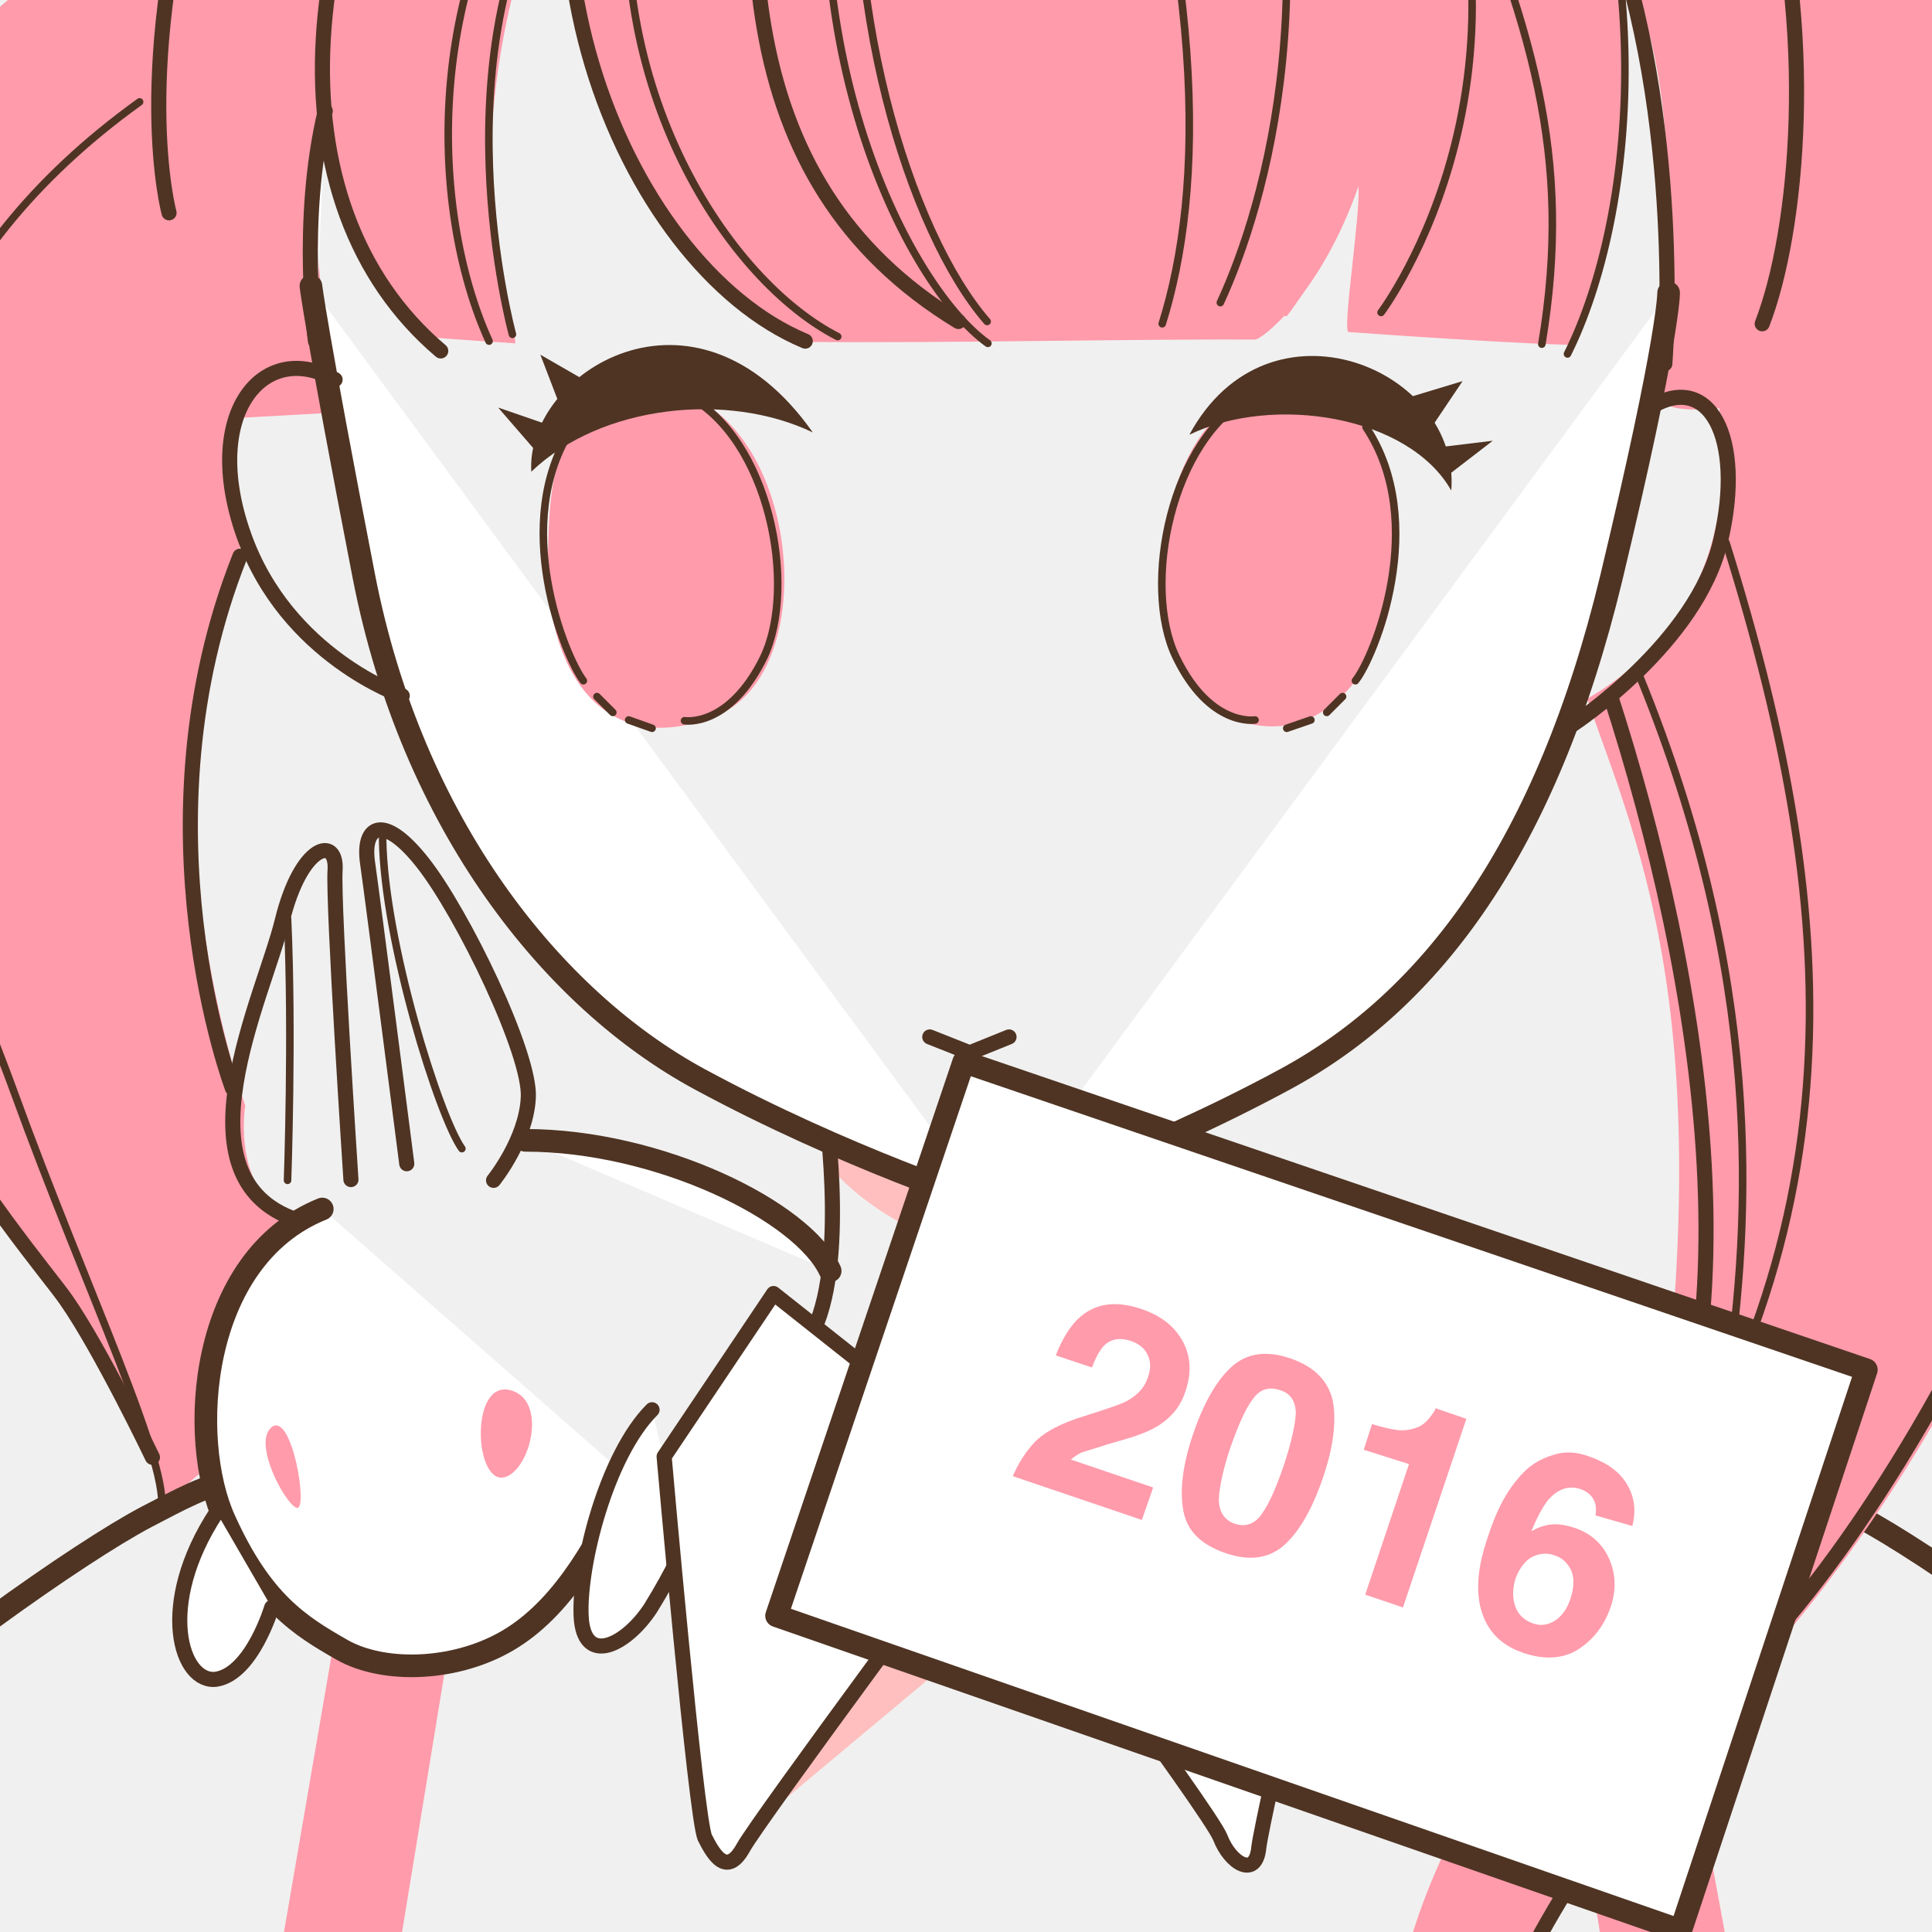
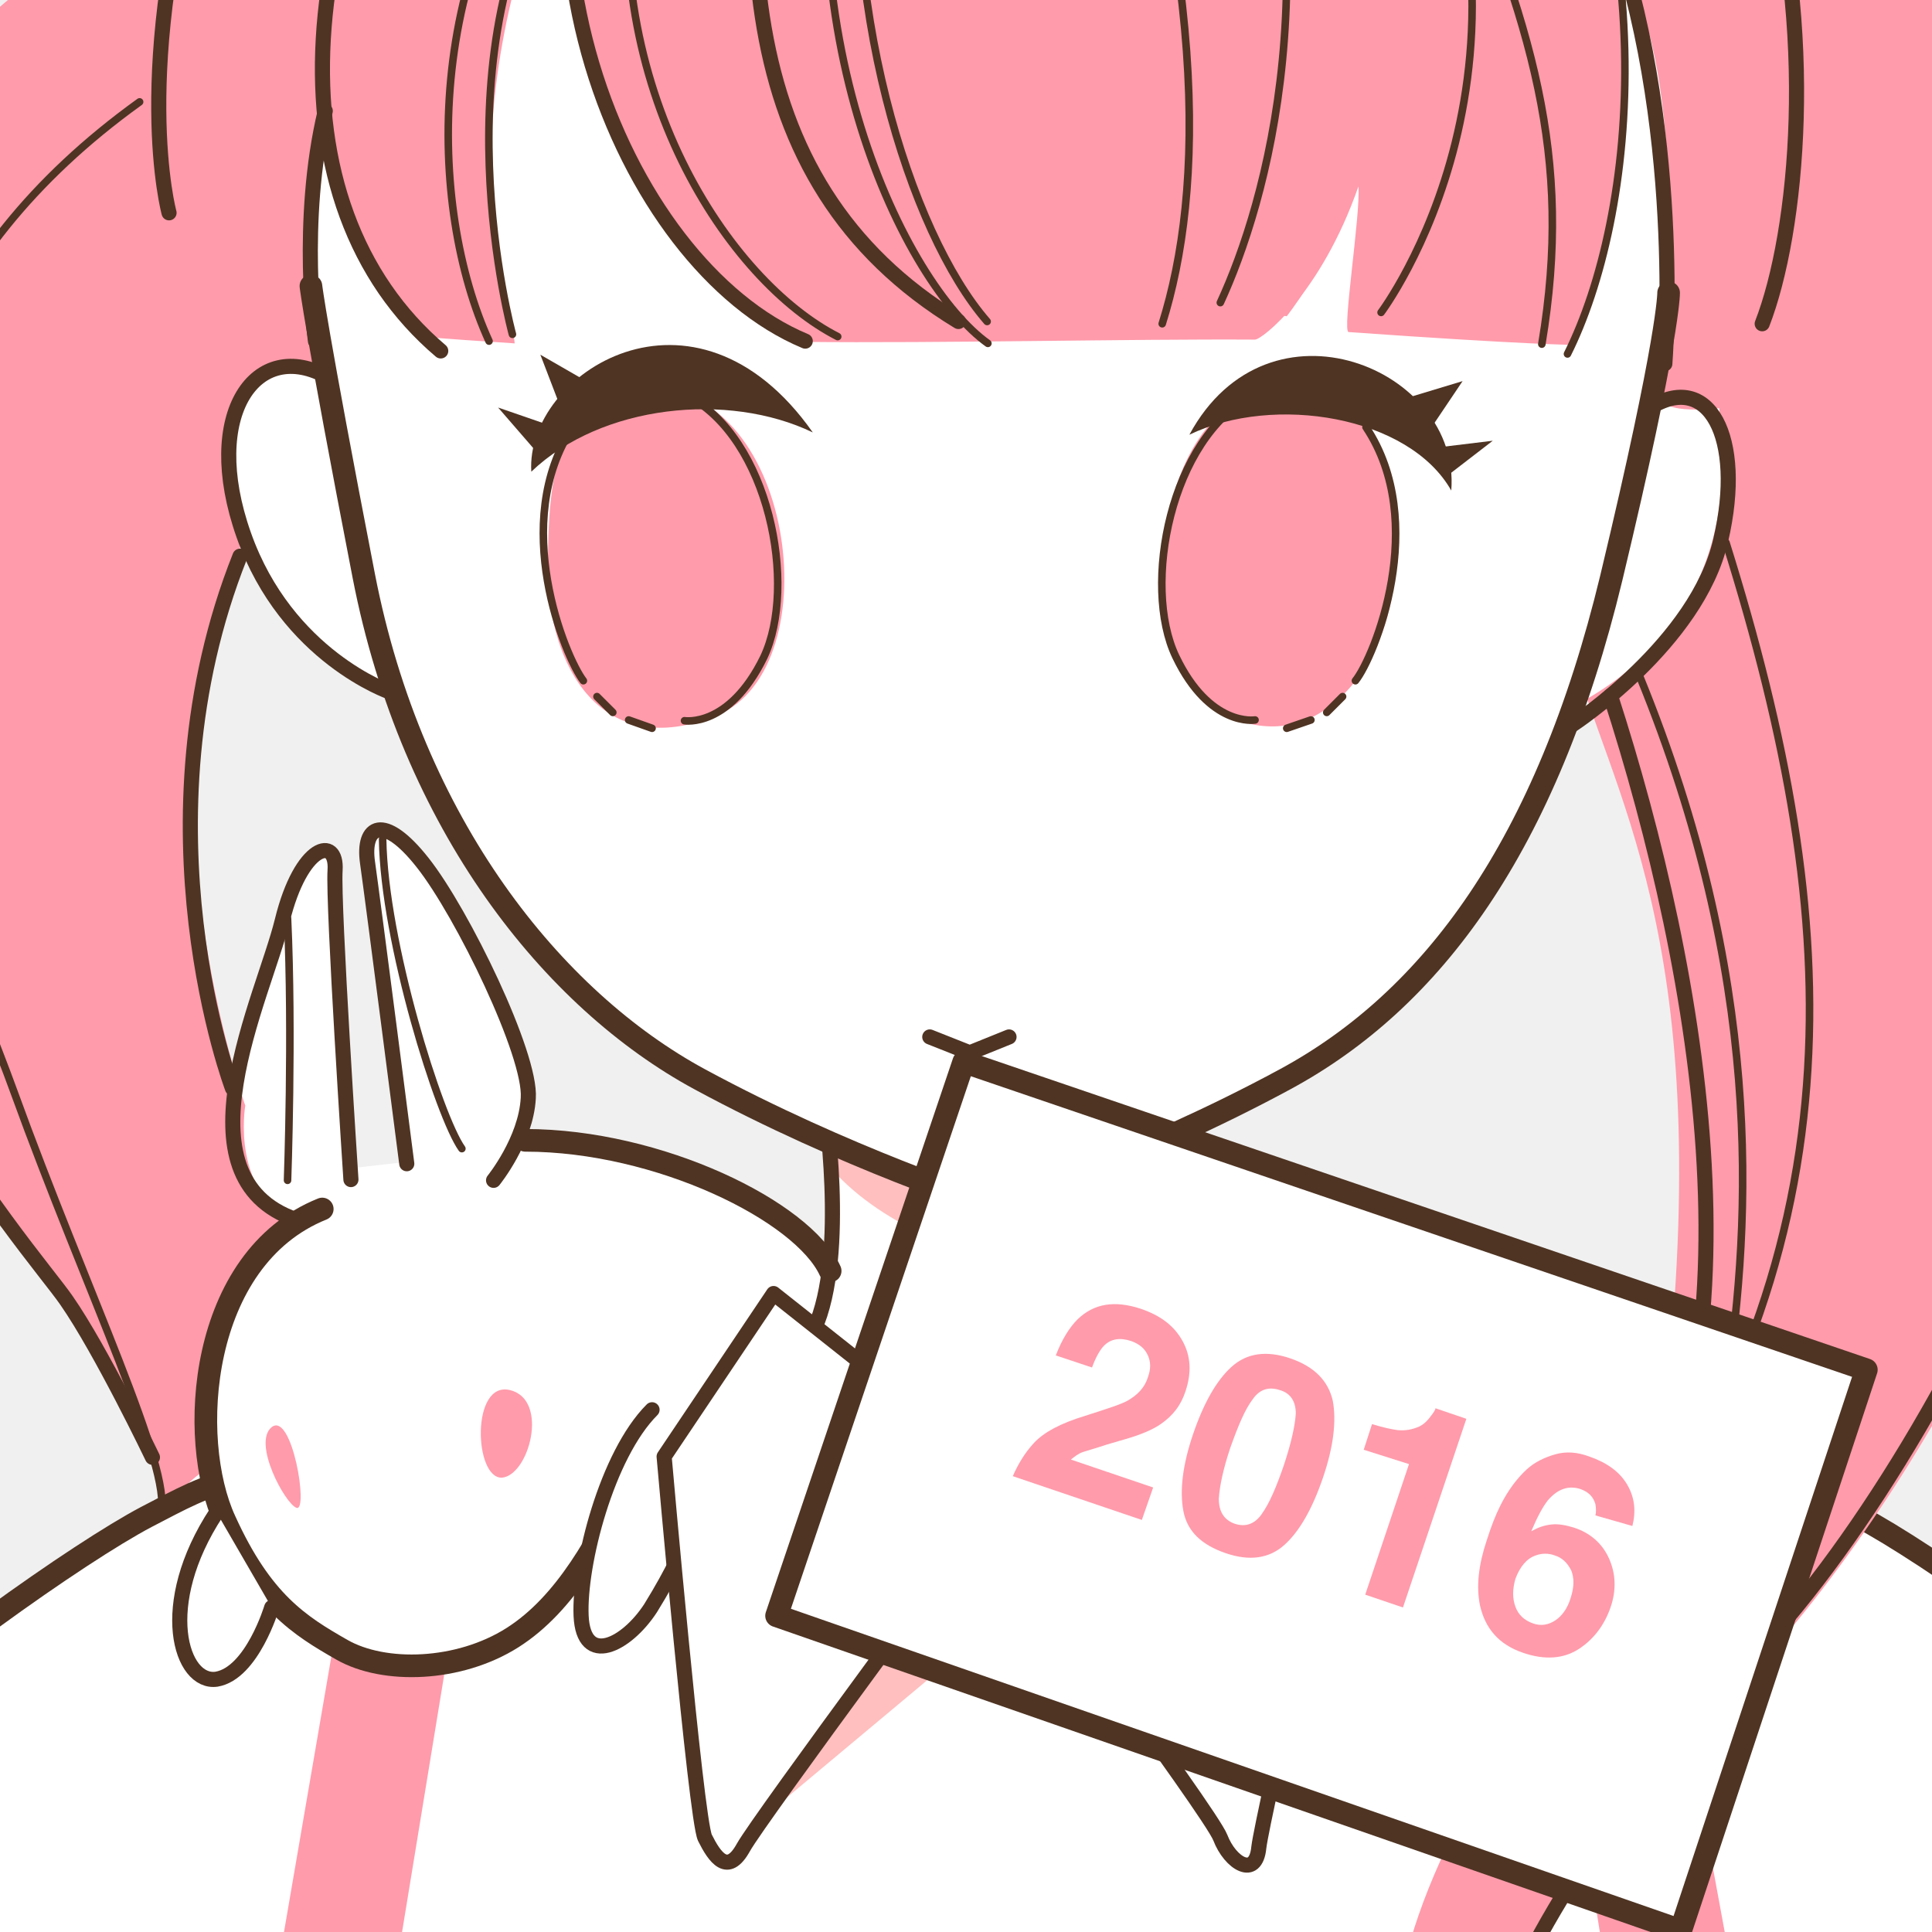
- <svg xmlns="http://www.w3.org/2000/svg" xmlns:xlink="http://www.w3.org/1999/xlink" version="1.1" id="レイヤー_1" x="0px" y="0px" viewBox="0 0 256 256" style="enable-background:new 0 0 256 256;" xml:space="preserve">
-   <style type="text/css">
- 	.st0{clip-path:url(#SVGID_2_);}
- 	.st1{fill-rule:evenodd;clip-rule:evenodd;fill:#FF9BAB;}
- 	.st2{fill-rule:evenodd;clip-rule:evenodd;fill:#FFBFBF;}
- 	
- 		.st3{fill-rule:evenodd;clip-rule:evenodd;fill:none;stroke:#4F3423;stroke-width:3.001;stroke-linecap:round;stroke-linejoin:round;stroke-miterlimit:10;}
- 	
- 		.st4{fill-rule:evenodd;clip-rule:evenodd;fill:none;stroke:#4F3423;stroke-width:2.001;stroke-linecap:round;stroke-linejoin:round;stroke-miterlimit:10;}
- 	
- 		.st5{fill-rule:evenodd;clip-rule:evenodd;fill:#FFFFFF;stroke:#4F3423;stroke-width:3.001;stroke-linecap:round;stroke-linejoin:round;stroke-miterlimit:10;}
- 	.st6{fill-rule:evenodd;clip-rule:evenodd;fill:#4F3423;}
- 	
- 		.st7{fill-rule:evenodd;clip-rule:evenodd;fill:none;stroke:#4F3423;stroke-width:1;stroke-linecap:round;stroke-linejoin:round;stroke-miterlimit:10;}
- 	
- 		.st8{fill-rule:evenodd;clip-rule:evenodd;fill:#FFFFFF;stroke:#4F3423;stroke-width:2.001;stroke-linecap:round;stroke-linejoin:round;stroke-miterlimit:10;}
- 	.st9{fill:#FF9BAB;}
- </style>
+ <svg xmlns="http://www.w3.org/2000/svg" xmlns:xlink="http://www.w3.org/1999/xlink" version="1.1" id="レイヤー_1" x="0px" y="0px" viewBox="0 0 256 256" enable-background="new 0 0 256 256" xml:space="preserve">
  <g>
-     <defs>
-       <rect id="SVGID_1_" x="0" y="0" width="256" height="256" />
-     </defs>
-     <clipPath id="SVGID_2_">
-       <use xlink:href="#SVGID_1_" style="overflow:visible;" />
-     </clipPath>
-     <g class="st0">
-       <path class="st1" d="M18.6-8.4c-9,40,9,64,9,64l18-1c0,0-6.5-23.5-2-37.5c3,18.5,6,22,12,27.5c3.8,0.3,8.1,0.6,12.7,0.9    C68,41.6,58,14.6,70.3-5.4c1.7,0.1,6.7,0,6.7,0s0,36.3,29.3,50.7c18.4,0.2,43.3-0.4,60-0.3c0.9,0,8.7-6,13.7-20.3    c0.3,3.7-2.2,19.3-1.3,19.3c24,1.7,30,1.7,30,1.7s11.8-29.5,3.8-56C207.2-27.8,27.6-48.4,18.6-8.4z" />
-       <polygon class="st1" points="45.7,284.1 31.7,290.5 47,201.5 62.2,201.5 52,263.8   " />
-       <polygon class="st1" points="235.9,296 218.5,201.5 203.3,201.5 213.9,268 222.3,272.7 222.3,286.7   " />
-       <polygon class="st2" points="192.5,201.5 167.3,240.4 178.3,196.8   " />
-       <polygon class="st2" points="99.1,242.5 136.9,210.9 130.6,200.4   " />
-       <path class="st2" d="M109.6,154.2c13.3,16.1,46.2,16.8,46.2,16.8v-21c0,0-15.8,6.3-23.1,8.8c-19.6-4.9-23.1-8.1-23.1-8.1V154.2z" />
-       <path class="st1" d="M50.7-8.6C42.3,14.2,62.3,45,62.3,45l5.2-1.8c0,0-9.1-28.2,7.5-63.9S59.1-31.3,50.7-8.6z" />
-       <path class="st1" d="M168.4-19.9c5.8,34-1.4,48.8-7,61.1c7.4,0.4,9.1,0.7,9.1,0.7s17.9-22.4,12.6-48.3    C177.8-32.4,162.6-53.9,168.4-19.9z" />
-       <path class="st1" d="M125.3-6.5c3.1,31.5,21,50.4,21,50.4h7.4c0,0,8.4-30.5-0.5-64.6C144.2-54.8,122.2-38,125.3-6.5z" />
-       <path class="st1" d="M23.4-10.7C-0.4-8.9-36.8,32.4-31.2,86c5.6,53.6,49,90,52.9,114.1c3.1-3.8,4.9-4.9,4.9-4.9    s-2.5-23.5,13.3-32.9c-9.5-3.8-7.4-15.8-7.4-15.8s-14.7-41.3-0.7-70.7c0.4-15.1-4.5-13.3-0.7-18.9C24.1,43.6,15,14.2,23.4-10.7z" />
-       <path class="st3" d="M221.4,200.2c11-7.2,16.1-3.8,25,0.8c8.9,4.7,30.5,19.9,45.7,33.9c15.2,14,11,46.6,11,46.6    s13.1,8.9,16.5,11.4c3.4,2.5-11,8.9-20.8,5.1c4.7,9.7-3.4,21.2-15.2,15.2c-0.8,12.7-7.2,17.4-16.5,12.7    c-2.1,16.5-15.2,7.6-15.2,7.6" />
-       <path class="st1" d="M267.1-22.7c22.1,9.5,14.7,117.5,12.6,146.5s-23.8,72.5-48.3,98.7c-24.5,26.2-58.8,69.7-24.9,89.3    c-44.5-32.2-11.6-78.4,11.2-104.7c11.5-70.4-0.4-94.2-7.4-114.5c16.8-9.8,19.2-25.6,17.5-38.5c0.1-0.1-8,1.1-7.7-1.8    c1-9.1,3.3-42.4-4.7-55.7s19.6-16.7,19.6-16.7S245-32.2,267.1-22.7z" />
-       <path class="st4" d="M109.2,145.6c0,0,3.2,20.7-1.3,30.5" />
-       <path class="st4" d="M156.1,145.6c0,0-3.2,20.7,1.3,30.5" />
-       <path class="st5" d="M221.1,38.8c0,0,0.1,5.7-7.6,37.8c-8.6,35.6-23.8,55.9-43.2,66.4c-19.4,10.5-38.1,16.5-38.1,16.5" />
-       <path class="st5" d="M41.2,37.9c0,0,0.6,5.4,7,38.4c6.4,33,25.1,56.2,44.5,66.7c19.4,10.5,38.1,16.5,38.1,16.5" />
-       <path class="st1" d="M85.1,51.6C73.7,52.5,72.6,63,72.6,75.5c0,12.5,6.9,25.6,22.4,19.3C110.4,88.4,105.1,50,85.1,51.6z" />
-       <path class="st1" d="M168.1,51.6c16.7-3.2,18,19.4,16.1,28.6c-1.9,9.2-10.2,20.3-22.2,14.4C150,88.8,151.4,54.7,168.1,51.6z" />
-       <path class="st6" d="M157.6,57.6c11.2-5.4,29.1-2.5,34.7,7.4C193.6,48.9,168.1,38.2,157.6,57.6z" />
-       <path class="st6" d="M107.7,57.3c-11.2-5.4-28-3.7-37.3,5.2C69.6,49.5,92,35,107.7,57.3z" />
-       <polygon class="st6" points="185.2,53.1 193.8,50.5 189.9,56.3   " />
-       <polygon class="st6" points="78.2,50.8 71.6,47 74.4,54.3   " />
-       <polygon class="st6" points="191.2,59.2 197.8,58.4 191.7,63.1   " />
-       <polygon class="st6" points="74.4,56.9 66,54 71.2,60   " />
-       <path class="st4" d="M44.4,50.3c-9.5-5.4-17.8,4.5-12.1,20.6s21,21.3,21,21.3" />
-       <path class="st4" d="M218.5,54.1c7.9-5.1,12.7,3.8,9.5,17.5C224.9,85.2,208.4,96,208.4,96" />
-       <path class="st4" d="M83.8-47.6C63.5-11.4,82.2,35,106.7,45.2" />
-       <path class="st7" d="M83.8-20.9C79.4,11.8,96.7,37.3,111,44.6" />
-       <path class="st4" d="M104.1-51.4c-7.3,40.4-7.9,75.3,22.9,94" />
-       <path class="st7" d="M111.8-37.4c-8.6,41.9,8.3,75.2,19.1,82.9" />
-       <path class="st7" d="M114.3-31.1c-3.5,31.1,6.3,62,16.5,73.7" />
-       <path class="st7" d="M143.5-53.9C160.7-4,159.4,25.7,154,42.9" />
-       <path class="st7" d="M163.9-45c13,41,3.8,72.1-2.2,85.1" />
-       <path class="st7" d="M185.5-37.4c22.9,45.1-2.5,78.8-2.5,78.8" />
-       <path class="st7" d="M191.8-23.4c11.1,26.7,16.7,43.9,12.5,69" />
-       <path class="st7" d="M199-50.1c22.9,39.4,17.6,79.2,8.7,97" />
-       <path class="st7" d="M74.9-19.6c-17.5,25.7-7,63.9-7,63.9" />
-       <path class="st4" d="M63.5-48.8c-25.4,36.2-28,75.9-5.1,95.3" />
-       <path class="st7" d="M76.2-28.5C55.5-5.3,56.8,27.7,64.8,45.2" />
-       <path class="st8" d="M43.1,14.7c-3.5,14.6-1.3,30.5-1.3,30.5" />
-       <path class="st4" d="M213-11.5c10.2,27.6,7.6,59.7,7.6,59.7" />
-       <path class="st7" d="M228.7,71.9c15.9,50.8,18.1,94.1-16.5,141.1" />
-       <path class="st4" d="M213.4,92.2c11.8,36.5,21.3,89.3,0,119.5" />
-       <path class="st7" d="M217.3,89.7c16.2,39.7,14.9,71.2,11.4,94.4" />
-       <line class="st4" x1="87.6" y1="195.2" x2="62.2" y2="204.1" />
-       <line class="st4" x1="177.9" y1="195.2" x2="203.3" y2="204.1" />
-       <path class="st3" d="M44.4,200.2c-11-7.2-16.1-3.8-25,0.8c-8.9,4.7-30.5,19.9-45.8,33.9c-15.2,14-11,46.6-11,46.6    s-13.1,8.9-16.5,11.4c-3.4,2.5,11,8.9,20.8,5.1c-4.7,9.7,3.4,21.2,15.3,15.2c0.8,12.7,7.2,17.4,16.5,12.7    c2.1,16.5,15.2,7.6,15.2,7.6" />
-       <path class="st5" d="M42.7,160.2c-16.4,6.6-17.9,30.5-12.9,41.3c4.9,10.8,9.9,13.9,15.5,17.1c5.6,3.2,15.5,2.9,22.6-1.6    c7.1-4.5,11.6-13,15.5-21.1" />
-       <path class="st8" d="M86.4,186.8c-6,6-9.7,20.5-9.4,27.3c0.3,6.8,6,3.9,9.2-1c3.1-5,4.5-8.4,4.5-8.4" />
-       <path class="st4" d="M46.5,156.3c0,0-2.4-36.4-2.1-41s-4.5-3.5-7,6.7s-14.4,34,1.8,39.6" />
-       <path class="st4" d="M53.9,154.2c0,0-4.5-35-5.2-39.9c-0.7-4.9,2.1-6.6,7.3,0c5.3,6.7,14.4,25.5,14,31.2    c-0.3,5.6-4.6,10.9-4.6,10.9" />
-       <path class="st8" d="M28.7,200.4c-8.1,12.3-4.7,22.8,0,22.1c4.7-0.8,7.3-9.5,7.3-9.5" />
-       <path class="st8" d="M102.5,171.4l28.4,22.5l31.8-22.9l15.2,24.2c0,0-10.6,45.3-11.1,49.6c-0.4,4.2-3.8,2.1-5.1-1.3    s-30.9-43.2-30.9-43.2s-30.2,40.7-32.3,44.5c-2.1,3.8-3.8,1.3-5.1-1.3C92.2,240.9,88,193,88,193L102.5,171.4z" />
-       <path class="st5" d="M69.6,151.1c17.7,0,36.8,9.4,40.4,17.3" />
-       <path class="st1" d="M67.6,184.2c-5.2-1.3-4.8,11.7-1.1,11.6C70.1,195.5,72.8,185.5,67.6,184.2z" />
-       <path class="st1" d="M36,189.1c-2.6,2.1,1.8,10.2,3.3,10.7C40.9,200.3,38.7,187,36,189.1z" />
-       <path class="st7" d="M50.7,111.2c0.2,13.6,7.5,36.8,10.5,41" />
-       <path class="st7" d="M38.1,121.7c0.7,15.2,0,34.7,0,34.7" />
-       <path class="st4" d="M31.8,73.7c-14.2,35.7-1,70.5-1,70.5" />
-       <path class="st7" d="M18.5,13.5C-39.2,55-7.6,118.5,1.9,144.8c9.5,26.2,21,49.9,19.4,55.7" />
-       <path class="st7" d="M75.9,56.6c-8.4,12.6-1,30.5,1.4,33.6" />
-       <path class="st7" d="M181,56.6c8.4,12.6,1.1,30.5-1.4,33.6" />
-       <path class="st7" d="M91,52.4c10.9,5.6,14.7,25.2,10.2,34.7c-4.6,9.4-10.5,8.4-10.5,8.4" />
-       <path class="st7" d="M166,52.4C155.1,58,151.3,77.6,155.8,87s10.5,8.4,10.5,8.4" />
-       <line class="st7" x1="79.1" y1="92.3" x2="81.2" y2="94.4" />
-       <line class="st7" x1="177.9" y1="92.3" x2="175.8" y2="94.4" />
-       <line class="st7" x1="83.3" y1="95.4" x2="86.4" y2="96.5" />
-       <line class="st7" x1="173.7" y1="95.4" x2="170.5" y2="96.5" />
-       <polyline class="st4" points="123.2,137.4 128.5,139.5 133.7,137.4   " />
-       <path class="st4" d="M233.5,42.9c4.7-12.1,7.3-38.9,0-64.1c32.1-8.6,49.5,28.2,54.6,84.4c5.1,56.2-28.3,128.1-56.9,157.4    c-28.6,29.2-48.6,68.6-30.5,87.7" />
-       <path class="st4" d="M22.4,28.2c0,0-5.2-18.9,4.7-52c-25.7-8.3-66.7,21-61.5,94.4c4,56.9,38.6,95,43.2,101.7    c4.6,6.6,11.4,20.8,11.4,20.8" />
-       <polygon class="st5" points="127.7,140.7 247.3,181.5 222.7,255.8 102.9,214.1   " />
-       <g>
-         <path class="st9" d="M137,191.2c1.3-1.4,3.5-2.6,6.8-3.6c2.8-0.9,4.7-1.5,5.6-2c1.4-0.8,2.3-1.8,2.7-3.1c0.4-1.1,0.4-2,0-2.9     c-0.4-0.9-1.1-1.5-2.2-1.9c-1.5-0.5-2.7-0.3-3.6,0.6c-0.5,0.5-1.1,1.5-1.6,2.9l-4.8-1.6c0.8-2.1,1.8-3.7,2.9-4.8     c2.2-2.1,4.9-2.5,8.3-1.4c2.7,0.9,4.5,2.3,5.6,4.3c1.1,2,1.2,4.2,0.4,6.6c-0.6,1.9-1.7,3.3-3.3,4.4c-1,0.7-2.6,1.4-4.7,2     l-2.4,0.7c-1.5,0.5-2.6,0.8-3.2,1c-0.6,0.2-1.1,0.6-1.6,1l10.9,3.7l-1.5,4.3l-17.1-5.8C134.9,194,135.8,192.5,137,191.2z" />
-         <path class="st9" d="M176.6,185.6c0.5,2.7,0.1,6.1-1.3,10.2c-1.4,4.1-3.1,7.1-5.1,8.9c-2,1.8-4.6,2.2-7.8,1.1     c-3.2-1.1-5.1-2.9-5.6-5.6c-0.5-2.7-0.1-6.1,1.3-10.2c1.4-4.1,3.1-7.1,5.1-8.9c2-1.8,4.6-2.2,7.8-1.1     C174.2,181.1,176,183,176.6,185.6z M161.5,198.6c0,1.7,0.7,2.8,2.1,3.3c1.5,0.5,2.7,0,3.6-1.3c1-1.4,1.9-3.5,2.9-6.4     c1-3,1.5-5.3,1.6-6.9c0-1.6-0.7-2.7-2.1-3.1c-1.5-0.5-2.7-0.1-3.6,1.2c-1,1.3-1.9,3.4-3,6.5C162.1,194.6,161.6,196.9,161.5,198.6     z" />
-         <path class="st9" d="M180.7,192.1l1.1-3.4c1.6,0.5,2.7,0.7,3.4,0.8c1.1,0.1,2-0.1,2.9-0.5c0.6-0.3,1.1-0.8,1.6-1.5     c0.3-0.4,0.5-0.7,0.5-0.9l4.1,1.4l-8.4,25l-5-1.7l5.8-17.3L180.7,192.1z" />
-         <path class="st9" d="M211.4,200.8c0.1-0.4,0.1-0.9,0-1.5c-0.3-1-0.9-1.6-2-2c-1.6-0.5-3,0-4.3,1.5c-0.7,0.9-1.4,2.2-2.2,4.1     c0.9-0.5,1.7-0.8,2.7-0.9c0.9-0.1,1.9,0.1,2.9,0.4c2.2,0.7,3.8,2.1,4.7,4.1c0.9,2,1,4.2,0.2,6.5c-0.8,2.3-2.2,4.2-4.2,5.5     c-2,1.3-4.5,1.5-7.4,0.5c-3.2-1.1-5-3.2-5.7-6.3c-0.5-2.5-0.2-5.3,0.9-8.6c0.6-1.9,1.2-3.4,1.8-4.6c1-2,2.2-3.6,3.5-4.8     c1.1-1,2.4-1.6,3.8-2s2.9-0.3,4.5,0.3c2.3,0.8,4,2,5,3.7c1,1.7,1.2,3.5,0.7,5.5L211.4,200.8z M200.8,212.9     c0.4,1.1,1.2,1.8,2.3,2.2c1.1,0.4,2.1,0.2,3-0.4c0.9-0.6,1.6-1.6,2-2.9c0.5-1.5,0.5-2.7,0.1-3.7c-0.5-1-1.2-1.7-2.2-2     c-0.8-0.3-1.7-0.3-2.5,0c-1.2,0.4-2.1,1.5-2.7,3.1C200.4,210.6,200.4,211.8,200.8,212.9z" />
-       </g>
+     <g>
+       <defs>
+         <rect id="SVGID_1_" width="256" height="256" />
+       </defs>
+       <clipPath id="SVGID_2_">
+         <use xlink:href="#SVGID_1_" overflow="visible" />
+       </clipPath>
+       <path clip-path="url(#SVGID_2_)" fill="#FFFFFF" d="M39.7,27c0,12,2.7,21.7,2.7,21.7s-16.3-1-12,15.3s12.3,22.7,21,27.3    c6,14,11.7,28,26.7,40.3s31,19.7,31,19.7s1,8,0.3,15c-11-12.3-25-16-41.3-15.3c4-5.3,2-10.4-2-19.3c-4-8.9-5.9-15.7-12.2-19.7    s-5.5-2-5.2,3.2s4.8,38.8,4.8,38.8l-7,0.8c0,0-1.5-35.5-1.8-38.5s-3.5-5.5-5.2,0.5s-7.8,21-8.8,27.5s1,11,3.5,14.2    s-9.5,38.8-9.5,38.8L0,213.8V256h256v-49.5l-9.5-5.8l-97-48.8c0,0,20.8-6,30.8-15.8s22-24.5,27-39.5c12-6.5,18.2-15,22-27.2    S219.8,0,219.8,0H40.5L39.7,27z" />
+       <path clip-path="url(#SVGID_2_)" fill="#FF9BAB" d="M18.6-8.4C9.6,31.6,30,58,30,58s2-8,7.2-8.8s6.5,0.8,6.5,0.8    s-4.7-18.9-0.2-32.9c3,18.5,6,22,12,27.5c3.8,0.3,8.1,0.6,12.7,0.9C68,41.6,58,14.6,70.3-5.4c1.7,0.1,6.7,0,6.7,0    s0,36.3,29.3,50.7c18.4,0.2,43.3-0.4,60-0.3c0.9,0,8.7-6,13.7-20.3c0.3,3.7-2.2,19.3-1.3,19.3c24,1.7,30,1.7,30,1.7    s11.8-29.5,3.8-56C207.2-27.8,27.6-48.4,18.6-8.4z" />
+       <path clip-path="url(#SVGID_2_)" fill="#FF9BAB" d="M23.4-10.7C-0.4-8.9-36.8,32.4-31.2,86s49,90,52.9,114.1    c3.1-3.8,4.9-4.9,4.9-4.9s-2.5-23.5,13.3-32.9c-9.5-3.8-7.4-15.8-7.4-15.8s-14.7-41.3-0.7-70.7c0.4-15.1-4.5-13.3-0.7-18.9    C24.1,43.6,15,14.2,23.4-10.7z" />
+       <polygon clip-path="url(#SVGID_2_)" fill="#FF9BAB" points="45.7,284.1 31.7,290.5 47,201.5 62.2,201.5 52,263.8   " />
+       <polygon clip-path="url(#SVGID_2_)" fill="#FF9BAB" points="235.9,296 218.5,201.5 203.3,201.5 213.9,268 222.3,272.7     222.3,286.7   " />
+       <polygon clip-path="url(#SVGID_2_)" fill="#FFBFBF" points="192.5,201.5 167.3,240.4 178.3,196.8   " />
+       <polygon clip-path="url(#SVGID_2_)" fill="#FFBFBF" points="99.1,242.5 136.9,210.9 130.6,200.4   " />
+       <path clip-path="url(#SVGID_2_)" fill="#FFBFBF" d="M109.6,154.2c13.3,16.1,46.2,16.8,46.2,16.8v-21c0,0-15.8,6.3-23.1,8.8    c-19.6-4.9-23.1-8.1-23.1-8.1V154.2z" />
+       <path clip-path="url(#SVGID_2_)" fill="#FF9BAB" d="M50.7-8.6C42.3,14.2,62.3,45,62.3,45l5.2-1.8c0,0-9.1-28.2,7.5-63.9    S59.1-31.3,50.7-8.6z" />
+       <path clip-path="url(#SVGID_2_)" fill="#FF9BAB" d="M168.4-19.9c5.8,34-1.4,48.8-7,61.1c7.4,0.4,9.1,0.7,9.1,0.7    s17.9-22.4,12.6-48.3C177.8-32.4,162.6-53.9,168.4-19.9z" />
+       <path clip-path="url(#SVGID_2_)" fill="#FF9BAB" d="M125.3-6.5c3.1,31.5,21,50.4,21,50.4h7.4c0,0,8.4-30.5-0.5-64.6    C144.2-54.8,122.2-38,125.3-6.5z" />
+       <path clip-path="url(#SVGID_2_)" fill="none" stroke="#4F3423" stroke-width="3.001" stroke-linecap="round" stroke-linejoin="round" stroke-miterlimit="10" d="    M221.4,200.2c11-7.2,16.1-3.8,25,0.8c8.9,4.7,30.5,19.9,45.7,33.9s11,46.6,11,46.6s13.1,8.9,16.5,11.4s-11,8.9-20.8,5.1    c4.7,9.7-3.4,21.2-15.2,15.2c-0.8,12.7-7.2,17.4-16.5,12.7c-2.1,16.5-15.2,7.6-15.2,7.6" />
+       <path clip-path="url(#SVGID_2_)" fill="#FF9BAB" d="M267.1-22.7c22.1,9.5,14.7,117.5,12.6,146.5s-23.8,72.5-48.3,98.7    s-58.8,69.7-24.9,89.3c-44.5-32.2-11.6-78.4,11.2-104.7c11.5-70.4-0.4-94.2-7.4-114.5c16.8-9.8,19.2-25.6,17.5-38.5    c0.1-0.1-8,1.1-7.7-1.8c1-9.1,3.3-42.4-4.7-55.7S235-20.1,235-20.1S245-32.2,267.1-22.7z" />
+       <path clip-path="url(#SVGID_2_)" fill="none" stroke="#4F3423" stroke-width="2.001" stroke-linecap="round" stroke-linejoin="round" stroke-miterlimit="10" d="    M109.2,145.6c0,0,3.2,20.7-1.3,30.5" />
+       <path clip-path="url(#SVGID_2_)" fill="none" stroke="#4F3423" stroke-width="2.001" stroke-linecap="round" stroke-linejoin="round" stroke-miterlimit="10" d="    M156.1,145.6c0,0-3.2,20.7,1.3,30.5" />
+       <path clip-path="url(#SVGID_2_)" fill="#FFFFFF" stroke="#4F3423" stroke-width="3.001" stroke-linecap="round" stroke-linejoin="round" stroke-miterlimit="10" d="    M221.1,38.8c0,0,0.1,5.7-7.6,37.8c-8.6,35.6-23.8,55.9-43.2,66.4s-38.1,16.5-38.1,16.5" />
+       <path clip-path="url(#SVGID_2_)" fill="#FFFFFF" stroke="#4F3423" stroke-width="3.001" stroke-linecap="round" stroke-linejoin="round" stroke-miterlimit="10" d="    M41.2,37.9c0,0,0.6,5.4,7,38.4s25.1,56.2,44.5,66.7s38.1,16.5,38.1,16.5" />
+       <path clip-path="url(#SVGID_2_)" fill="#FF9BAB" d="M85.1,51.6C73.7,52.5,72.6,63,72.6,75.5s6.9,25.6,22.4,19.3    C110.4,88.4,105.1,50,85.1,51.6z" />
+       <path clip-path="url(#SVGID_2_)" fill="#FF9BAB" d="M168.1,51.6c16.7-3.2,18,19.4,16.1,28.6S174,100.5,162,94.6    C150,88.8,151.4,54.7,168.1,51.6z" />
+       <path clip-path="url(#SVGID_2_)" fill="#4F3423" d="M157.6,57.6c11.2-5.4,29.1-2.5,34.7,7.4C193.6,48.9,168.1,38.2,157.6,57.6z" />
+       <path clip-path="url(#SVGID_2_)" fill="#4F3423" d="M107.7,57.3c-11.2-5.4-28-3.7-37.3,5.2C69.6,49.5,92,35,107.7,57.3z" />
+       <polygon clip-path="url(#SVGID_2_)" fill="#4F3423" points="185.2,53.1 193.8,50.5 189.9,56.3   " />
+       <polygon clip-path="url(#SVGID_2_)" fill="#4F3423" points="78.2,50.8 71.6,47 74.4,54.3   " />
+       <polygon clip-path="url(#SVGID_2_)" fill="#4F3423" points="191.2,59.2 197.8,58.4 191.7,63.1   " />
+       <polygon clip-path="url(#SVGID_2_)" fill="#4F3423" points="74.4,56.9 66,54 71.2,60   " />
+       <path clip-path="url(#SVGID_2_)" fill="none" stroke="#4F3423" stroke-width="2.001" stroke-linecap="round" stroke-linejoin="round" stroke-miterlimit="10" d="    M43.5,50c-9.5-5.4-16.9,4.8-11.2,20.9s19.4,20.8,19.4,20.8" />
+       <path clip-path="url(#SVGID_2_)" fill="none" stroke="#4F3423" stroke-width="2.001" stroke-linecap="round" stroke-linejoin="round" stroke-miterlimit="10" d="    M218.5,54.1c7.9-5.1,12.7,3.8,9.5,17.5C224.9,85.2,208.4,96,208.4,96" />
+       <path clip-path="url(#SVGID_2_)" fill="none" stroke="#4F3423" stroke-width="2.001" stroke-linecap="round" stroke-linejoin="round" stroke-miterlimit="10" d="    M83.8-47.6C63.5-11.4,82.2,35,106.7,45.2" />
+       <path clip-path="url(#SVGID_2_)" fill="none" stroke="#4F3423" stroke-width="1" stroke-linecap="round" stroke-linejoin="round" stroke-miterlimit="10" d="    M83.8-20.9C79.4,11.8,96.7,37.3,111,44.6" />
+       <path clip-path="url(#SVGID_2_)" fill="none" stroke="#4F3423" stroke-width="2.001" stroke-linecap="round" stroke-linejoin="round" stroke-miterlimit="10" d="    M104.1-51.4c-7.3,40.4-7.9,75.3,22.9,94" />
+       <path clip-path="url(#SVGID_2_)" fill="none" stroke="#4F3423" stroke-width="1" stroke-linecap="round" stroke-linejoin="round" stroke-miterlimit="10" d="    M111.8-37.4c-8.6,41.9,8.3,75.2,19.1,82.9" />
+       <path clip-path="url(#SVGID_2_)" fill="none" stroke="#4F3423" stroke-width="1" stroke-linecap="round" stroke-linejoin="round" stroke-miterlimit="10" d="    M114.3-31.1c-3.5,31.1,6.3,62,16.5,73.7" />
+       <path clip-path="url(#SVGID_2_)" fill="none" stroke="#4F3423" stroke-width="1" stroke-linecap="round" stroke-linejoin="round" stroke-miterlimit="10" d="    M143.5-53.9C160.7-4,159.4,25.7,154,42.9" />
+       <path clip-path="url(#SVGID_2_)" fill="none" stroke="#4F3423" stroke-width="1" stroke-linecap="round" stroke-linejoin="round" stroke-miterlimit="10" d="    M163.9-45c13,41,3.8,72.1-2.2,85.1" />
+       <path clip-path="url(#SVGID_2_)" fill="none" stroke="#4F3423" stroke-width="1" stroke-linecap="round" stroke-linejoin="round" stroke-miterlimit="10" d="    M185.5-37.4c22.9,45.1-2.5,78.8-2.5,78.8" />
+       <path clip-path="url(#SVGID_2_)" fill="none" stroke="#4F3423" stroke-width="1" stroke-linecap="round" stroke-linejoin="round" stroke-miterlimit="10" d="    M191.8-23.4c11.1,26.7,16.7,43.9,12.5,69" />
+       <path clip-path="url(#SVGID_2_)" fill="none" stroke="#4F3423" stroke-width="1" stroke-linecap="round" stroke-linejoin="round" stroke-miterlimit="10" d="    M199-50.1c22.9,39.4,17.6,79.2,8.7,97" />
+       <path clip-path="url(#SVGID_2_)" fill="none" stroke="#4F3423" stroke-width="1" stroke-linecap="round" stroke-linejoin="round" stroke-miterlimit="10" d="    M74.9-19.6c-17.5,25.7-7,63.9-7,63.9" />
+       <path clip-path="url(#SVGID_2_)" fill="none" stroke="#4F3423" stroke-width="2.001" stroke-linecap="round" stroke-linejoin="round" stroke-miterlimit="10" d="    M63.5-48.8c-25.4,36.2-28,75.9-5.1,95.3" />
+       <path clip-path="url(#SVGID_2_)" fill="none" stroke="#4F3423" stroke-width="1" stroke-linecap="round" stroke-linejoin="round" stroke-miterlimit="10" d="    M76.2-28.5C55.5-5.3,56.8,27.7,64.8,45.2" />
+       <path clip-path="url(#SVGID_2_)" fill="#FFFFFF" stroke="#4F3423" stroke-width="2.001" stroke-linecap="round" stroke-linejoin="round" stroke-miterlimit="10" d="    M43.1,14.7c-3.5,14.6-1.3,30.5-1.3,30.5" />
+       <path clip-path="url(#SVGID_2_)" fill="none" stroke="#4F3423" stroke-width="2.001" stroke-linecap="round" stroke-linejoin="round" stroke-miterlimit="10" d="    M213-11.5c10.2,27.6,7.6,59.7,7.6,59.7" />
+       <path clip-path="url(#SVGID_2_)" fill="none" stroke="#4F3423" stroke-width="1" stroke-linecap="round" stroke-linejoin="round" stroke-miterlimit="10" d="    M228.7,71.9c15.9,50.8,18.1,94.1-16.5,141.1" />
+       <path clip-path="url(#SVGID_2_)" fill="none" stroke="#4F3423" stroke-width="2.001" stroke-linecap="round" stroke-linejoin="round" stroke-miterlimit="10" d="    M213.4,92.2c11.8,36.5,21.3,89.3,0,119.5" />
+       <path clip-path="url(#SVGID_2_)" fill="none" stroke="#4F3423" stroke-width="1" stroke-linecap="round" stroke-linejoin="round" stroke-miterlimit="10" d="    M217.3,89.7c16.2,39.7,14.9,71.2,11.4,94.4" />
+       <line clip-path="url(#SVGID_2_)" fill="none" stroke="#4F3423" stroke-width="2.001" stroke-linecap="round" stroke-linejoin="round" stroke-miterlimit="10" x1="87.6" y1="195.2" x2="62.2" y2="204.1" />
+       <line clip-path="url(#SVGID_2_)" fill="none" stroke="#4F3423" stroke-width="2.001" stroke-linecap="round" stroke-linejoin="round" stroke-miterlimit="10" x1="177.9" y1="195.2" x2="203.3" y2="204.1" />
+       <path clip-path="url(#SVGID_2_)" fill="none" stroke="#4F3423" stroke-width="3.001" stroke-linecap="round" stroke-linejoin="round" stroke-miterlimit="10" d="    M44.4,200.2c-11-7.2-16.1-3.8-25,0.8c-8.9,4.7-30.5,19.9-45.8,33.9c-15.2,14-11,46.6-11,46.6s-13.1,8.9-16.5,11.4    c-3.4,2.5,11,8.9,20.8,5.1c-4.7,9.7,3.4,21.2,15.3,15.2c0.8,12.7,7.2,17.4,16.5,12.7c2.1,16.5,15.2,7.6,15.2,7.6" />
+       <path clip-path="url(#SVGID_2_)" fill="#FFFFFF" stroke="#4F3423" stroke-width="3.001" stroke-linecap="round" stroke-linejoin="round" stroke-miterlimit="10" d="    M42.7,160.2c-16.4,6.6-17.9,30.5-12.9,41.3c4.9,10.8,9.9,13.9,15.5,17.1c5.6,3.2,15.5,2.9,22.6-1.6s11.6-13,15.5-21.1" />
+       <path clip-path="url(#SVGID_2_)" fill="#FFFFFF" stroke="#4F3423" stroke-width="2.001" stroke-linecap="round" stroke-linejoin="round" stroke-miterlimit="10" d="    M86.4,186.8c-6,6-9.7,20.5-9.4,27.3c0.3,6.8,6,3.9,9.2-1c3.1-5,4.5-8.4,4.5-8.4" />
+       <path clip-path="url(#SVGID_2_)" fill="none" stroke="#4F3423" stroke-width="2.001" stroke-linecap="round" stroke-linejoin="round" stroke-miterlimit="10" d="    M46.5,156.3c0,0-2.4-36.4-2.1-41s-4.5-3.5-7,6.7s-14.4,34,1.8,39.6" />
+       <path clip-path="url(#SVGID_2_)" fill="none" stroke="#4F3423" stroke-width="2.001" stroke-linecap="round" stroke-linejoin="round" stroke-miterlimit="10" d="    M53.9,154.2c0,0-4.5-35-5.2-39.9s2.1-6.6,7.3,0c5.3,6.7,14.4,25.5,14,31.2c-0.3,5.6-4.6,10.9-4.6,10.9" />
+       <path clip-path="url(#SVGID_2_)" fill="#FFFFFF" stroke="#4F3423" stroke-width="2.001" stroke-linecap="round" stroke-linejoin="round" stroke-miterlimit="10" d="    M28.7,200.4c-8.1,12.3-4.7,22.8,0,22.1c4.7-0.8,7.3-9.5,7.3-9.5" />
+       <path clip-path="url(#SVGID_2_)" fill="#FFFFFF" stroke="#4F3423" stroke-width="2.001" stroke-linecap="round" stroke-linejoin="round" stroke-miterlimit="10" d="    M102.5,171.4l28.4,22.5l31.8-22.9l15.2,24.2c0,0-10.6,45.3-11.1,49.6c-0.4,4.2-3.8,2.1-5.1-1.3s-30.9-43.2-30.9-43.2    s-30.2,40.7-32.3,44.5c-2.1,3.8-3.8,1.3-5.1-1.3C92.2,240.9,88,193,88,193L102.5,171.4z" />
+       <path clip-path="url(#SVGID_2_)" fill="#FFFFFF" stroke="#4F3423" stroke-width="3.001" stroke-linecap="round" stroke-linejoin="round" stroke-miterlimit="10" d="    M69.6,151.1c17.7,0,36.8,9.4,40.4,17.3" />
+       <path clip-path="url(#SVGID_2_)" fill="#FF9BAB" d="M67.6,184.2c-5.2-1.3-4.8,11.7-1.1,11.6C70.1,195.5,72.8,185.5,67.6,184.2z" />
+       <path clip-path="url(#SVGID_2_)" fill="#FF9BAB" d="M36,189.1c-2.6,2.1,1.8,10.2,3.3,10.7C40.9,200.3,38.7,187,36,189.1z" />
+       <path clip-path="url(#SVGID_2_)" fill="none" stroke="#4F3423" stroke-width="1" stroke-linecap="round" stroke-linejoin="round" stroke-miterlimit="10" d="    M50.7,111.2c0.2,13.6,7.5,36.8,10.5,41" />
+       <path clip-path="url(#SVGID_2_)" fill="none" stroke="#4F3423" stroke-width="1" stroke-linecap="round" stroke-linejoin="round" stroke-miterlimit="10" d="    M38.1,121.7c0.7,15.2,0,34.7,0,34.7" />
+       <path clip-path="url(#SVGID_2_)" fill="none" stroke="#4F3423" stroke-width="2.001" stroke-linecap="round" stroke-linejoin="round" stroke-miterlimit="10" d="    M31.8,73.7c-14.2,35.7-1,70.5-1,70.5" />
+       <path clip-path="url(#SVGID_2_)" fill="none" stroke="#4F3423" stroke-width="1" stroke-linecap="round" stroke-linejoin="round" stroke-miterlimit="10" d="    M18.5,13.5C-39.2,55-7.6,118.5,1.9,144.8c9.5,26.2,21,49.9,19.4,55.7" />
+       <path clip-path="url(#SVGID_2_)" fill="none" stroke="#4F3423" stroke-width="1" stroke-linecap="round" stroke-linejoin="round" stroke-miterlimit="10" d="    M75.9,56.6c-8.4,12.6-1,30.5,1.4,33.6" />
+       <path clip-path="url(#SVGID_2_)" fill="none" stroke="#4F3423" stroke-width="1" stroke-linecap="round" stroke-linejoin="round" stroke-miterlimit="10" d="    M181,56.6c8.4,12.6,1.1,30.5-1.4,33.6" />
+       <path clip-path="url(#SVGID_2_)" fill="none" stroke="#4F3423" stroke-width="1" stroke-linecap="round" stroke-linejoin="round" stroke-miterlimit="10" d="    M91,52.4c10.9,5.6,14.7,25.2,10.2,34.7c-4.6,9.4-10.5,8.4-10.5,8.4" />
+       <path clip-path="url(#SVGID_2_)" fill="none" stroke="#4F3423" stroke-width="1" stroke-linecap="round" stroke-linejoin="round" stroke-miterlimit="10" d="    M166,52.4C155.1,58,151.3,77.6,155.8,87s10.5,8.4,10.5,8.4" />
+       <line clip-path="url(#SVGID_2_)" fill="none" stroke="#4F3423" stroke-width="1" stroke-linecap="round" stroke-linejoin="round" stroke-miterlimit="10" x1="79.1" y1="92.3" x2="81.2" y2="94.4" />
+       <line clip-path="url(#SVGID_2_)" fill="none" stroke="#4F3423" stroke-width="1" stroke-linecap="round" stroke-linejoin="round" stroke-miterlimit="10" x1="177.9" y1="92.3" x2="175.8" y2="94.4" />
+       <line clip-path="url(#SVGID_2_)" fill="none" stroke="#4F3423" stroke-width="1" stroke-linecap="round" stroke-linejoin="round" stroke-miterlimit="10" x1="83.3" y1="95.4" x2="86.4" y2="96.5" />
+       <line clip-path="url(#SVGID_2_)" fill="none" stroke="#4F3423" stroke-width="1" stroke-linecap="round" stroke-linejoin="round" stroke-miterlimit="10" x1="173.7" y1="95.4" x2="170.5" y2="96.5" />
+       <polyline clip-path="url(#SVGID_2_)" fill="none" stroke="#4F3423" stroke-width="2.001" stroke-linecap="round" stroke-linejoin="round" stroke-miterlimit="10" points="    123.2,137.4 128.5,139.5 133.7,137.4   " />
+       <path clip-path="url(#SVGID_2_)" fill="none" stroke="#4F3423" stroke-width="2.001" stroke-linecap="round" stroke-linejoin="round" stroke-miterlimit="10" d="    M233.5,42.9c4.7-12.1,7.3-38.9,0-64.1C265.6-29.8,283,7,288.1,63.2s-28.3,128.1-56.9,157.4c-28.6,29.2-48.6,68.6-30.5,87.7" />
+       <path clip-path="url(#SVGID_2_)" fill="none" stroke="#4F3423" stroke-width="2.001" stroke-linecap="round" stroke-linejoin="round" stroke-miterlimit="10" d="    M22.4,28.2c0,0-5.2-18.9,4.7-52c-25.7-8.3-66.7,21-61.5,94.4c4,56.9,38.6,95,43.2,101.7c4.6,6.6,11.4,20.8,11.4,20.8" />
+       <polygon clip-path="url(#SVGID_2_)" fill="#FFFFFF" stroke="#4F3423" stroke-width="3.001" stroke-linecap="round" stroke-linejoin="round" stroke-miterlimit="10" points="    127.7,140.7 247.3,181.5 222.7,255.8 102.9,214.1   " />
+       <path clip-path="url(#SVGID_2_)" fill="#FF9BAB" d="M137,191.2c1.3-1.4,3.5-2.6,6.8-3.6c2.8-0.9,4.7-1.5,5.6-2    c1.4-0.8,2.3-1.8,2.7-3.1c0.4-1.1,0.4-2,0-2.9s-1.1-1.5-2.2-1.9c-1.5-0.5-2.7-0.3-3.6,0.6c-0.5,0.5-1.1,1.5-1.6,2.9l-4.8-1.6    c0.8-2.1,1.8-3.7,2.9-4.8c2.2-2.1,4.9-2.5,8.3-1.4c2.7,0.9,4.5,2.3,5.6,4.3s1.2,4.2,0.4,6.6c-0.6,1.9-1.7,3.3-3.3,4.4    c-1,0.7-2.6,1.4-4.7,2l-2.4,0.7c-1.5,0.5-2.6,0.8-3.2,1c-0.6,0.2-1.1,0.6-1.6,1l10.9,3.7l-1.5,4.3l-17.1-5.8    C134.9,194,135.8,192.5,137,191.2z" />
+       <path clip-path="url(#SVGID_2_)" fill="#FF9BAB" d="M176.6,185.6c0.5,2.7,0.1,6.1-1.3,10.2c-1.4,4.1-3.1,7.1-5.1,8.9    c-2,1.8-4.6,2.2-7.8,1.1c-3.2-1.1-5.1-2.9-5.6-5.6c-0.5-2.7-0.1-6.1,1.3-10.2c1.4-4.1,3.1-7.1,5.1-8.9c2-1.8,4.6-2.2,7.8-1.1    C174.2,181.1,176,183,176.6,185.6z M161.5,198.6c0,1.7,0.7,2.8,2.1,3.3c1.5,0.5,2.7,0,3.6-1.3c1-1.4,1.9-3.5,2.9-6.4    c1-3,1.5-5.3,1.6-6.9c0-1.6-0.7-2.7-2.1-3.1c-1.5-0.5-2.7-0.1-3.6,1.2c-1,1.3-1.9,3.4-3,6.5C162.1,194.6,161.6,196.9,161.5,198.6z    " />
+       <path clip-path="url(#SVGID_2_)" fill="#FF9BAB" d="M180.7,192.1l1.1-3.4c1.6,0.5,2.7,0.7,3.4,0.8c1.1,0.1,2-0.1,2.9-0.5    c0.6-0.3,1.1-0.8,1.6-1.5c0.3-0.4,0.5-0.7,0.5-0.9l4.1,1.4l-8.4,25l-5-1.7l5.8-17.3L180.7,192.1z" />
+       <path clip-path="url(#SVGID_2_)" fill="#FF9BAB" d="M211.4,200.8c0.1-0.4,0.1-0.9,0-1.5c-0.3-1-0.9-1.6-2-2c-1.6-0.5-3,0-4.3,1.5    c-0.7,0.9-1.4,2.2-2.2,4.1c0.9-0.5,1.7-0.8,2.7-0.9c0.9-0.1,1.9,0.1,2.9,0.4c2.2,0.7,3.8,2.1,4.7,4.1s1,4.2,0.2,6.5    s-2.2,4.2-4.2,5.5s-4.5,1.5-7.4,0.5c-3.2-1.1-5-3.2-5.7-6.3c-0.5-2.5-0.2-5.3,0.9-8.6c0.6-1.9,1.2-3.4,1.8-4.6    c1-2,2.2-3.6,3.5-4.8c1.1-1,2.4-1.6,3.8-2s2.9-0.3,4.5,0.3c2.3,0.8,4,2,5,3.7s1.2,3.5,0.7,5.5L211.4,200.8z M200.8,212.9    c0.4,1.1,1.2,1.8,2.3,2.2s2.1,0.2,3-0.4c0.9-0.6,1.6-1.6,2-2.9c0.5-1.5,0.5-2.7,0.1-3.7c-0.5-1-1.2-1.7-2.2-2    c-0.8-0.3-1.7-0.3-2.5,0c-1.2,0.4-2.1,1.5-2.7,3.1C200.4,210.6,200.4,211.8,200.8,212.9z" />
    </g>
  </g>
</svg>
